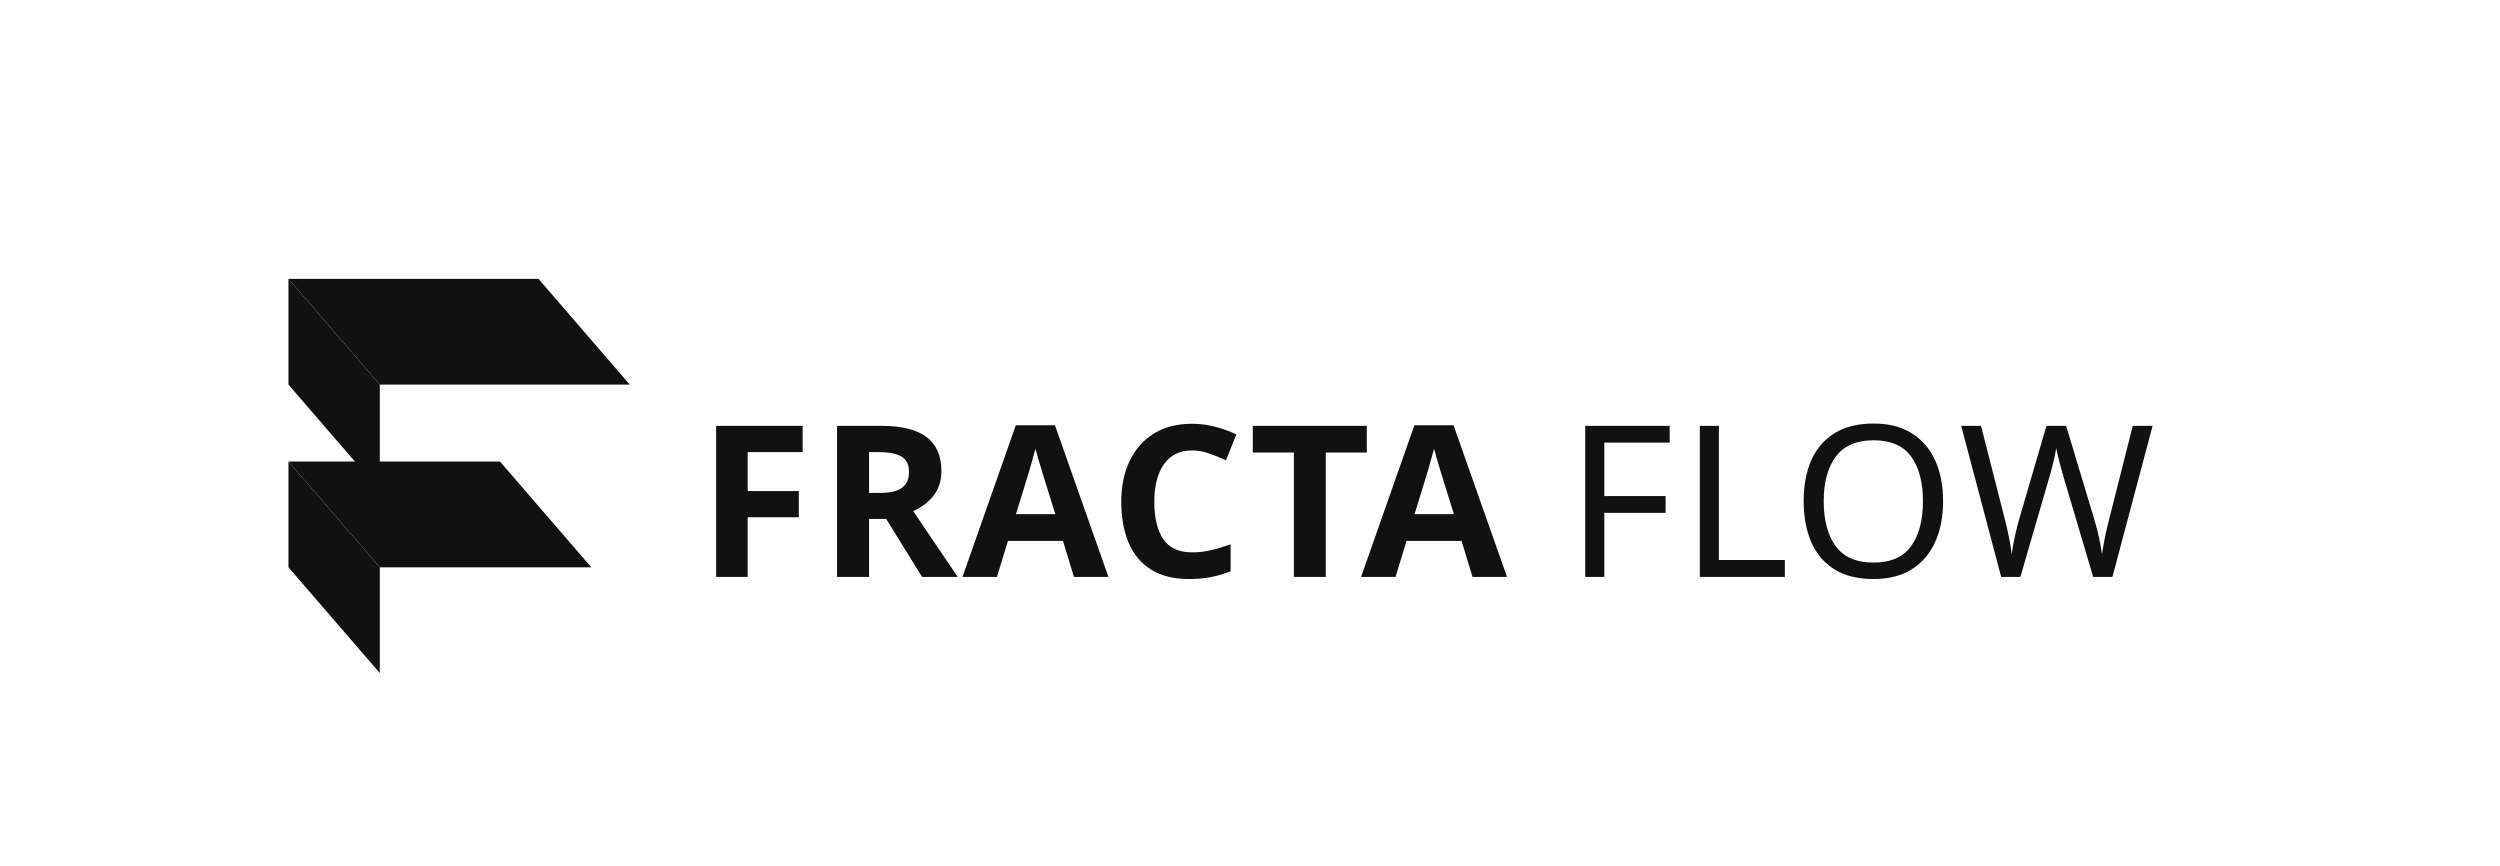
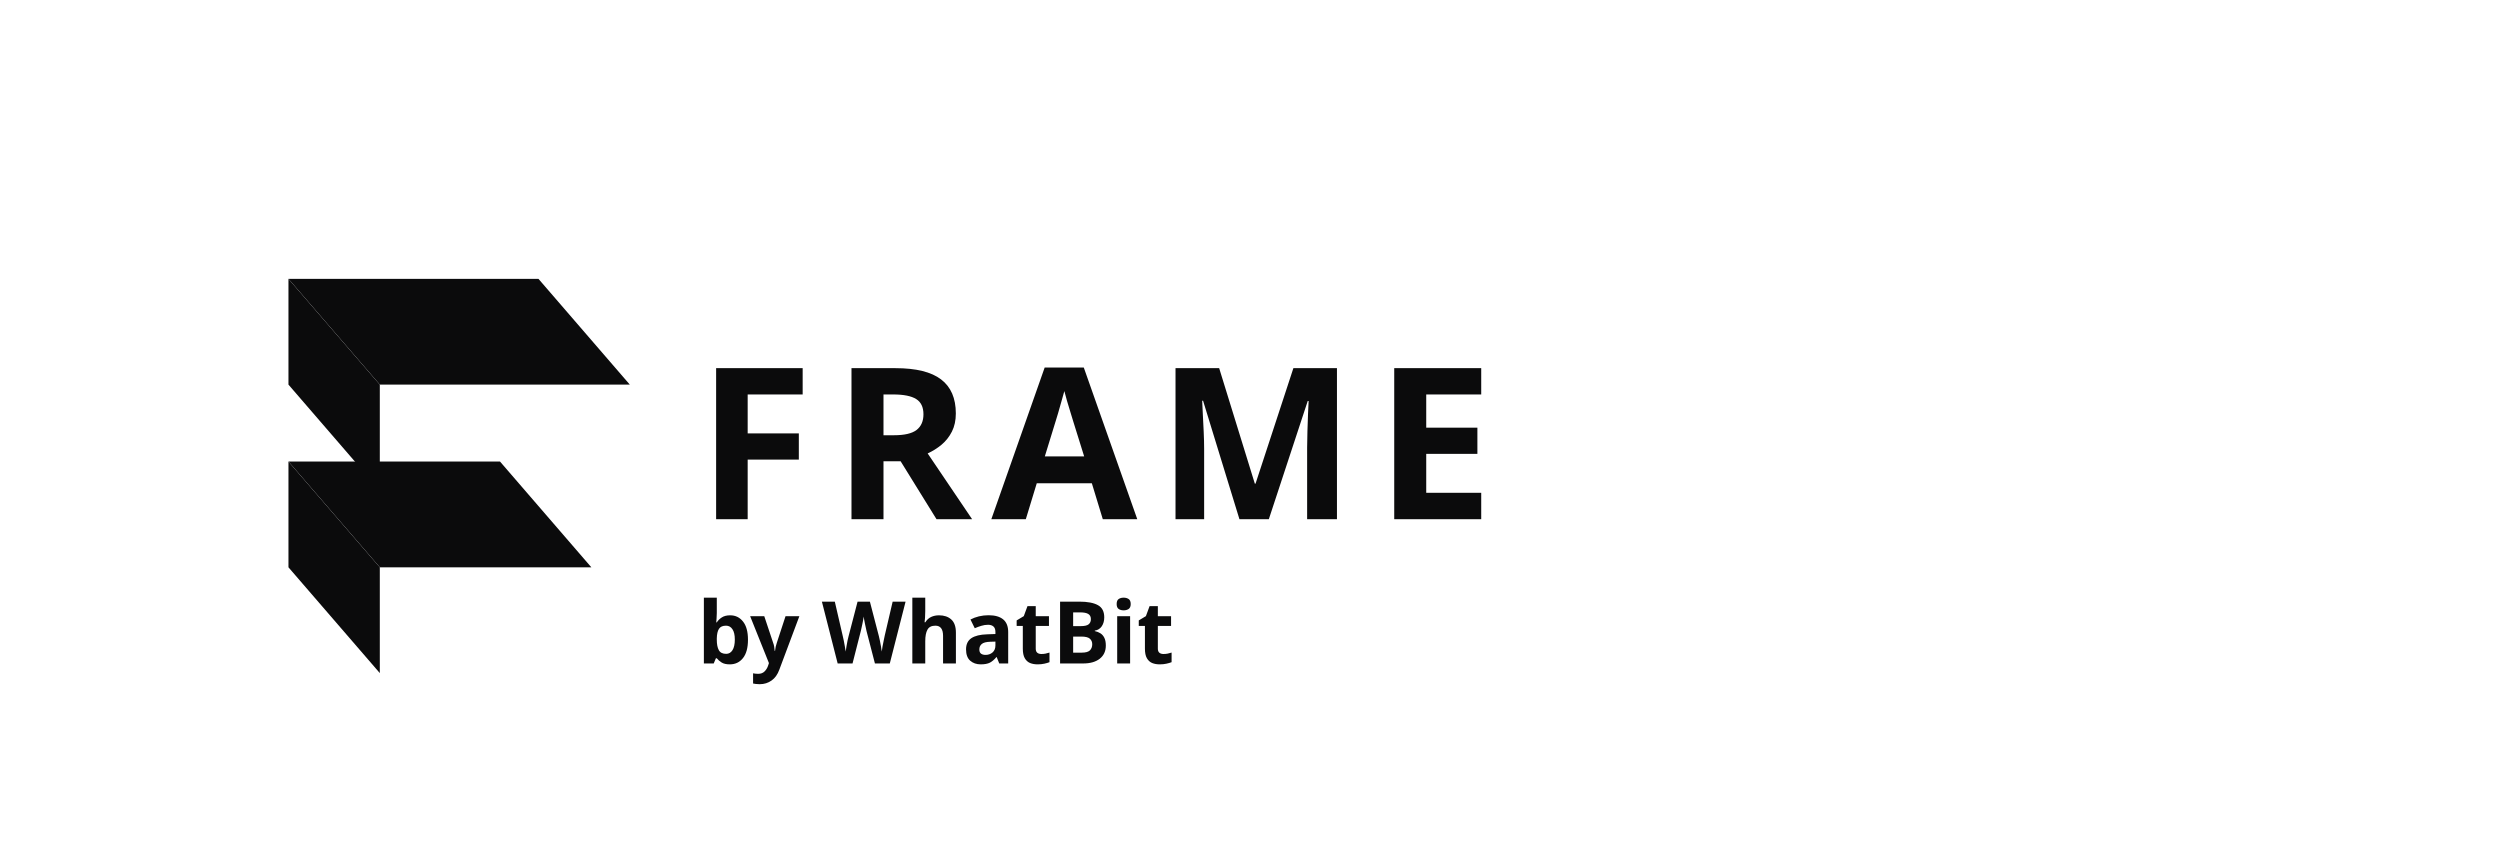
<svg xmlns="http://www.w3.org/2000/svg" width="520" height="180" viewBox="0 0 520 180" role="img">
-   <g fill="#111111">
+   <g fill="#0B0B0C">
    <polygon points="60,58 112,58 131,80 79,80" />
    <polygon points="60,58 79,80 79,102 60,80" />
    <polygon points="60,96 104,96 123,118 79,118" />
    <polygon points="60,96 79,118 79,140 60,118" />
  </g>
-   <text x="145" y="120" font-family="Montserrat, sans-serif" font-weight="700" font-size="44" letter-spacing="1" fill="#111111">FRACTA<tspan font-family="Nunito, sans-serif" font-weight="400" dx="12">FLOW</tspan>
-   </text>
+   <text x="145" y="108" font-family="Montserrat, sans-serif" font-weight="700" font-size="44" letter-spacing="4" fill="#0B0B0C">FRAME</text>
+   <text x="145" y="138" font-family="Nunito, sans-serif" font-weight="600" font-size="18" fill="#0B0B0C">by WhatBit</text>
</svg>
